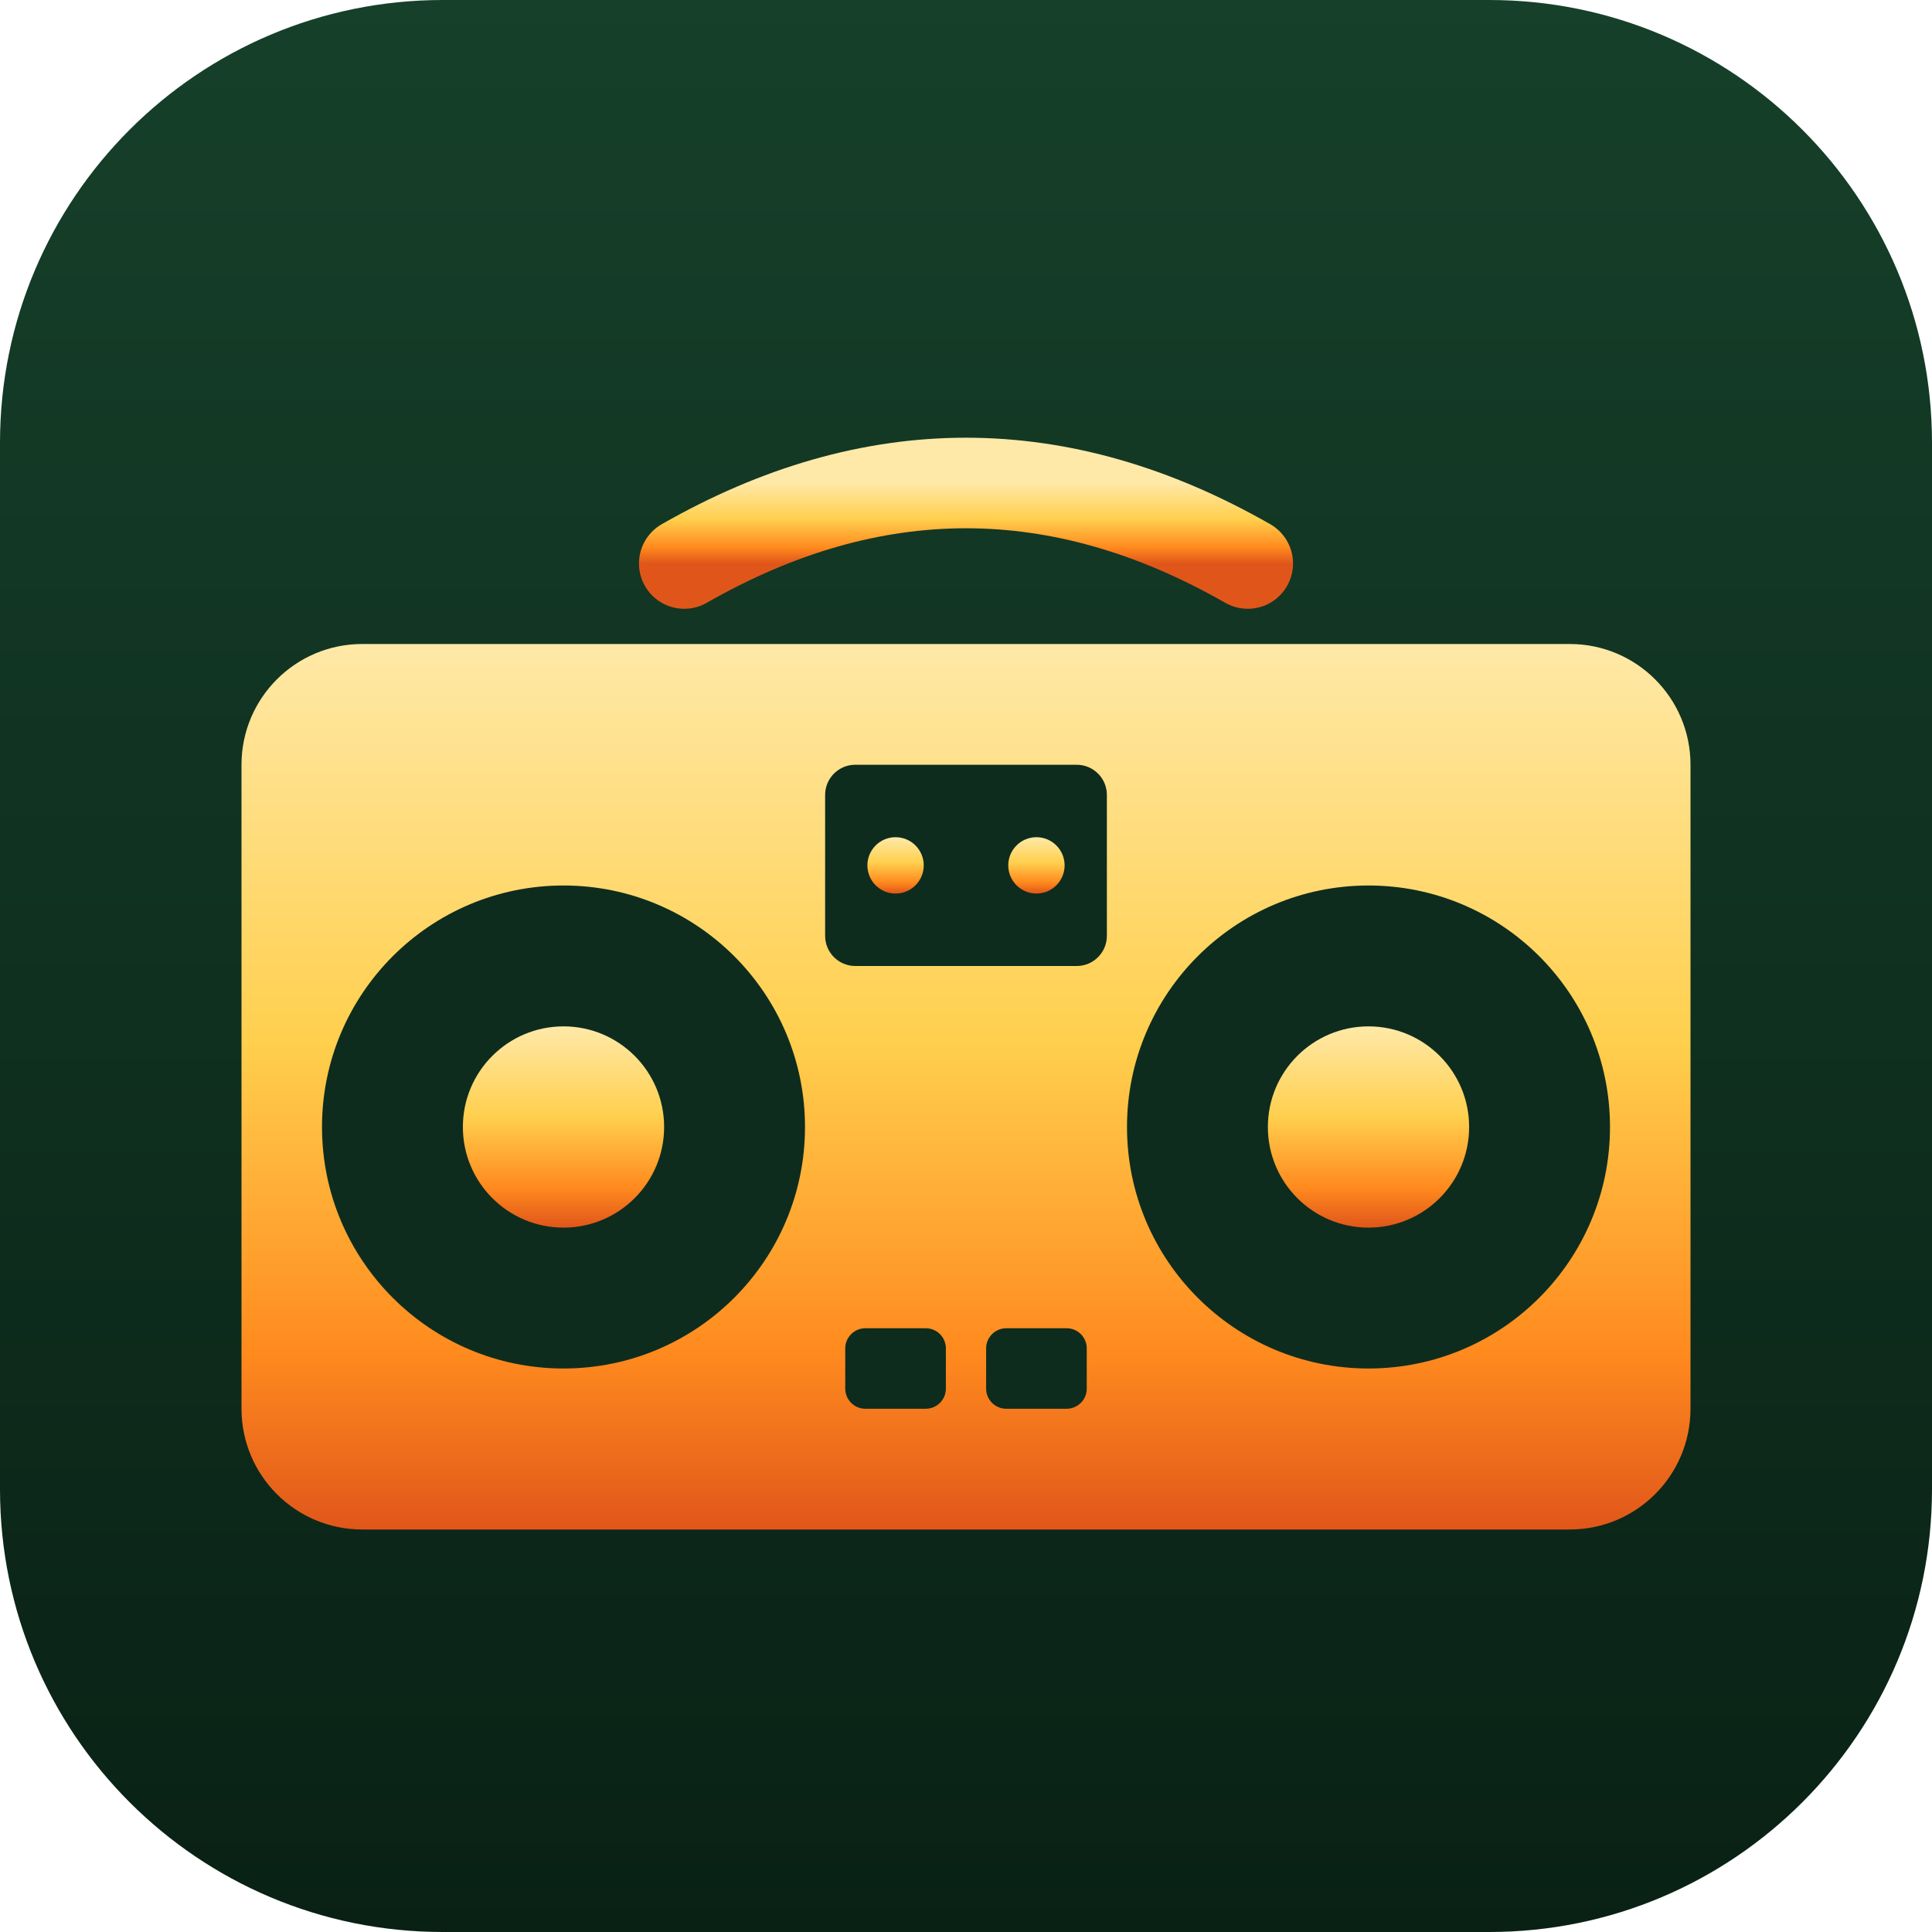
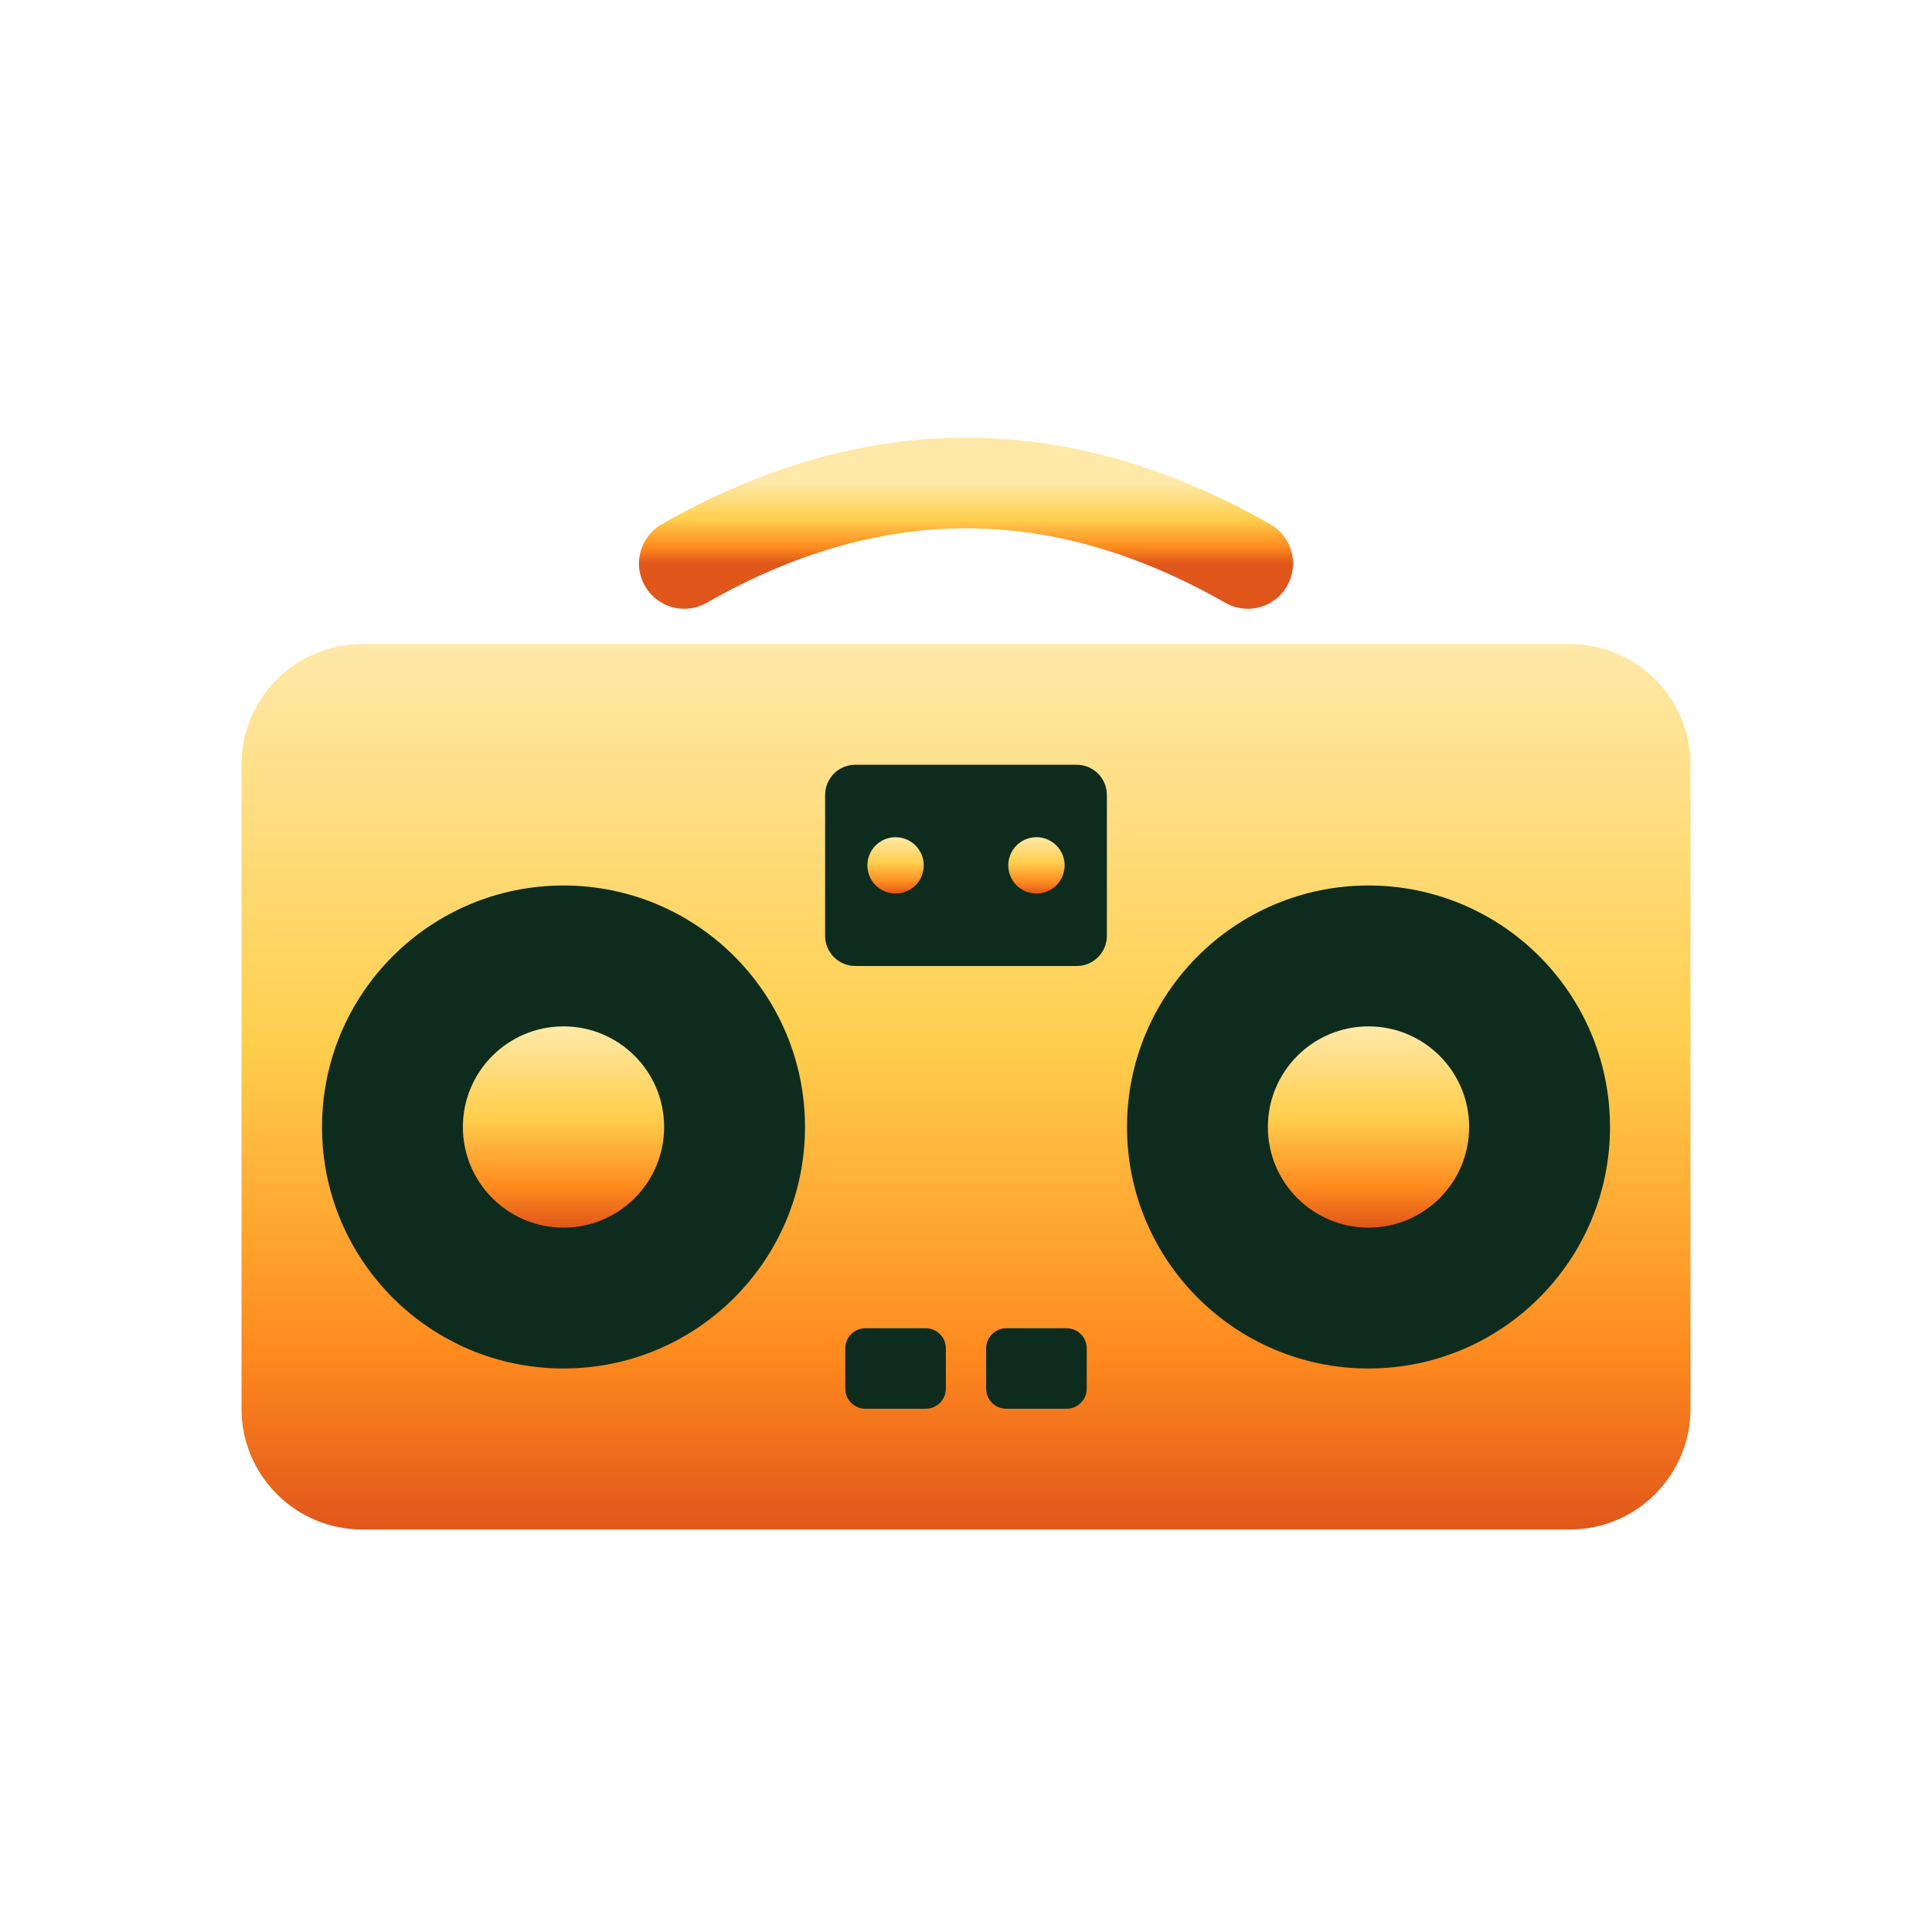
<svg xmlns="http://www.w3.org/2000/svg" viewBox="0 0 96 96" width="96" height="96">
  <defs>
-     <linearGradient id="bg" x1="0" y1="0" x2="0" y2="1">
-       <stop offset="0" stop-color="#16402a" />
-       <stop offset="1" stop-color="#092115" />
-     </linearGradient>
    <linearGradient id="g" x1="0" y1="0" x2="0" y2="1">
      <stop offset="0" stop-color="#ffe9a8" />
      <stop offset=".45" stop-color="#ffcf4d" />
      <stop offset=".8" stop-color="#ff8a1e" />
      <stop offset="1" stop-color="#e0561a" />
    </linearGradient>
  </defs>
-   <rect width="96" height="96" rx="22" fill="url(#bg)" />
  <path d="M34 28 Q48 20 62 28" fill="none" stroke="url(#g)" stroke-width="4.5" stroke-linecap="round" />
  <rect x="12" y="32" width="72" height="44" rx="6" fill="url(#g)" />
  <circle cx="28" cy="56" r="12" fill="#0e2c1d" />
  <circle cx="28" cy="56" r="5" fill="url(#g)" />
  <circle cx="68" cy="56" r="12" fill="#0e2c1d" />
  <circle cx="68" cy="56" r="5" fill="url(#g)" />
  <rect x="41" y="38" width="14" height="10" rx="1.5" fill="#0e2c1d" />
  <circle cx="44.5" cy="43" r="1.4" fill="url(#g)" />
  <circle cx="51.5" cy="43" r="1.4" fill="url(#g)" />
  <g fill="#0e2c1d">
    <rect x="42" y="66" width="5" height="4" rx="1" />
    <rect x="49" y="66" width="5" height="4" rx="1" />
  </g>
</svg>
